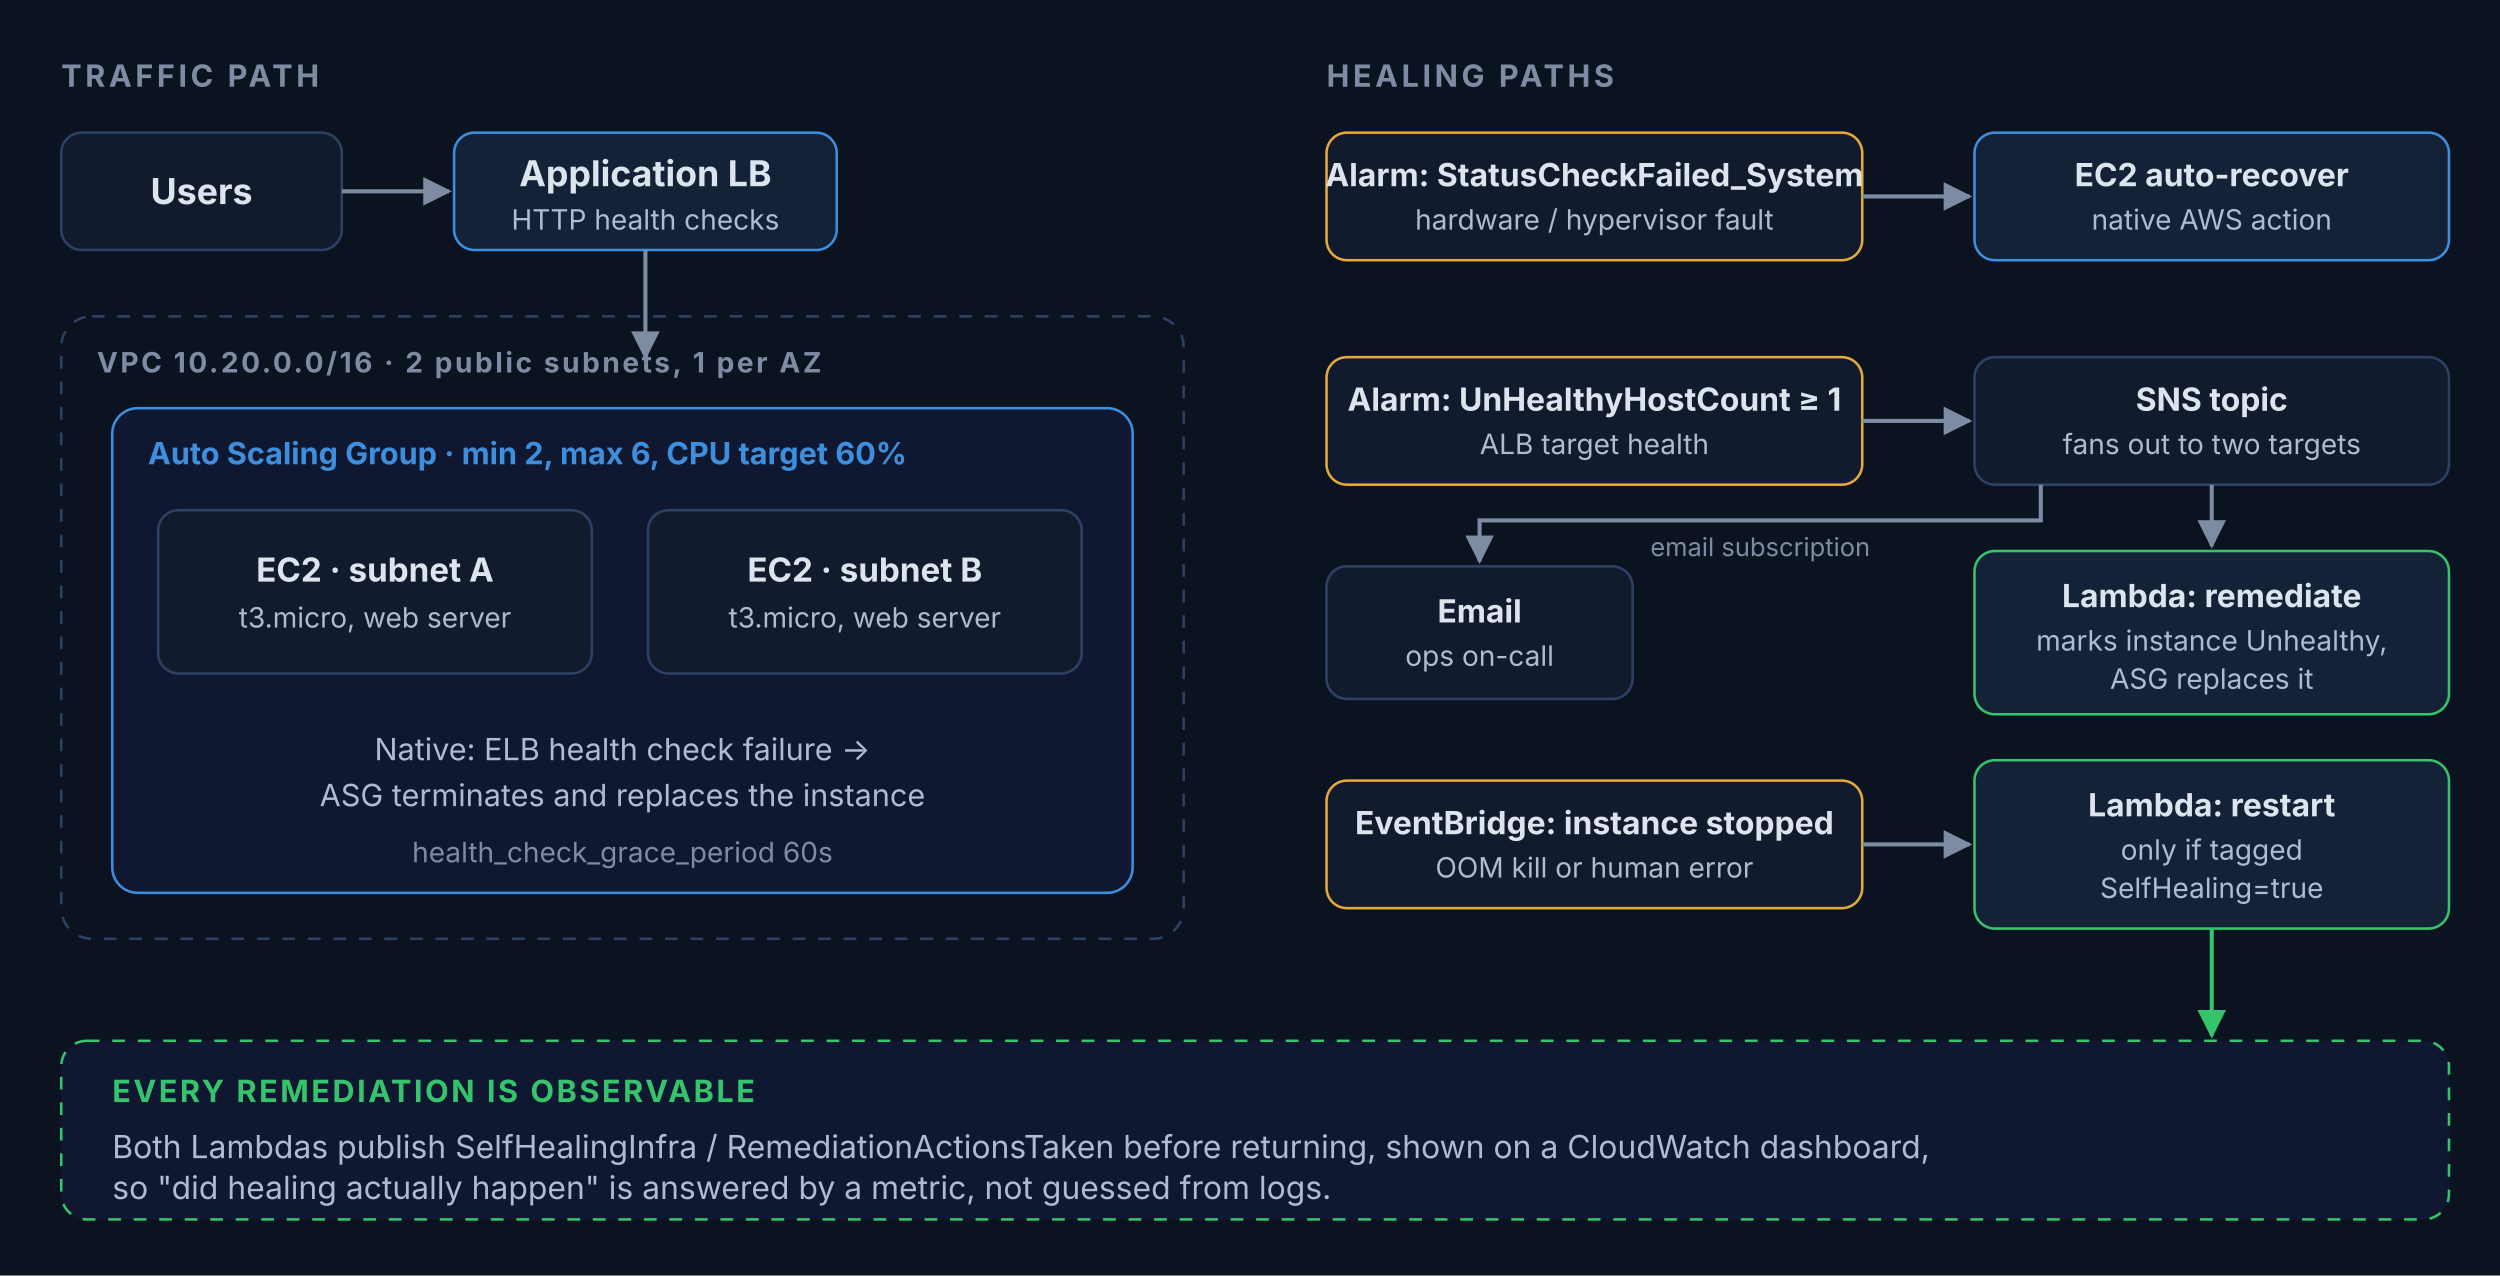
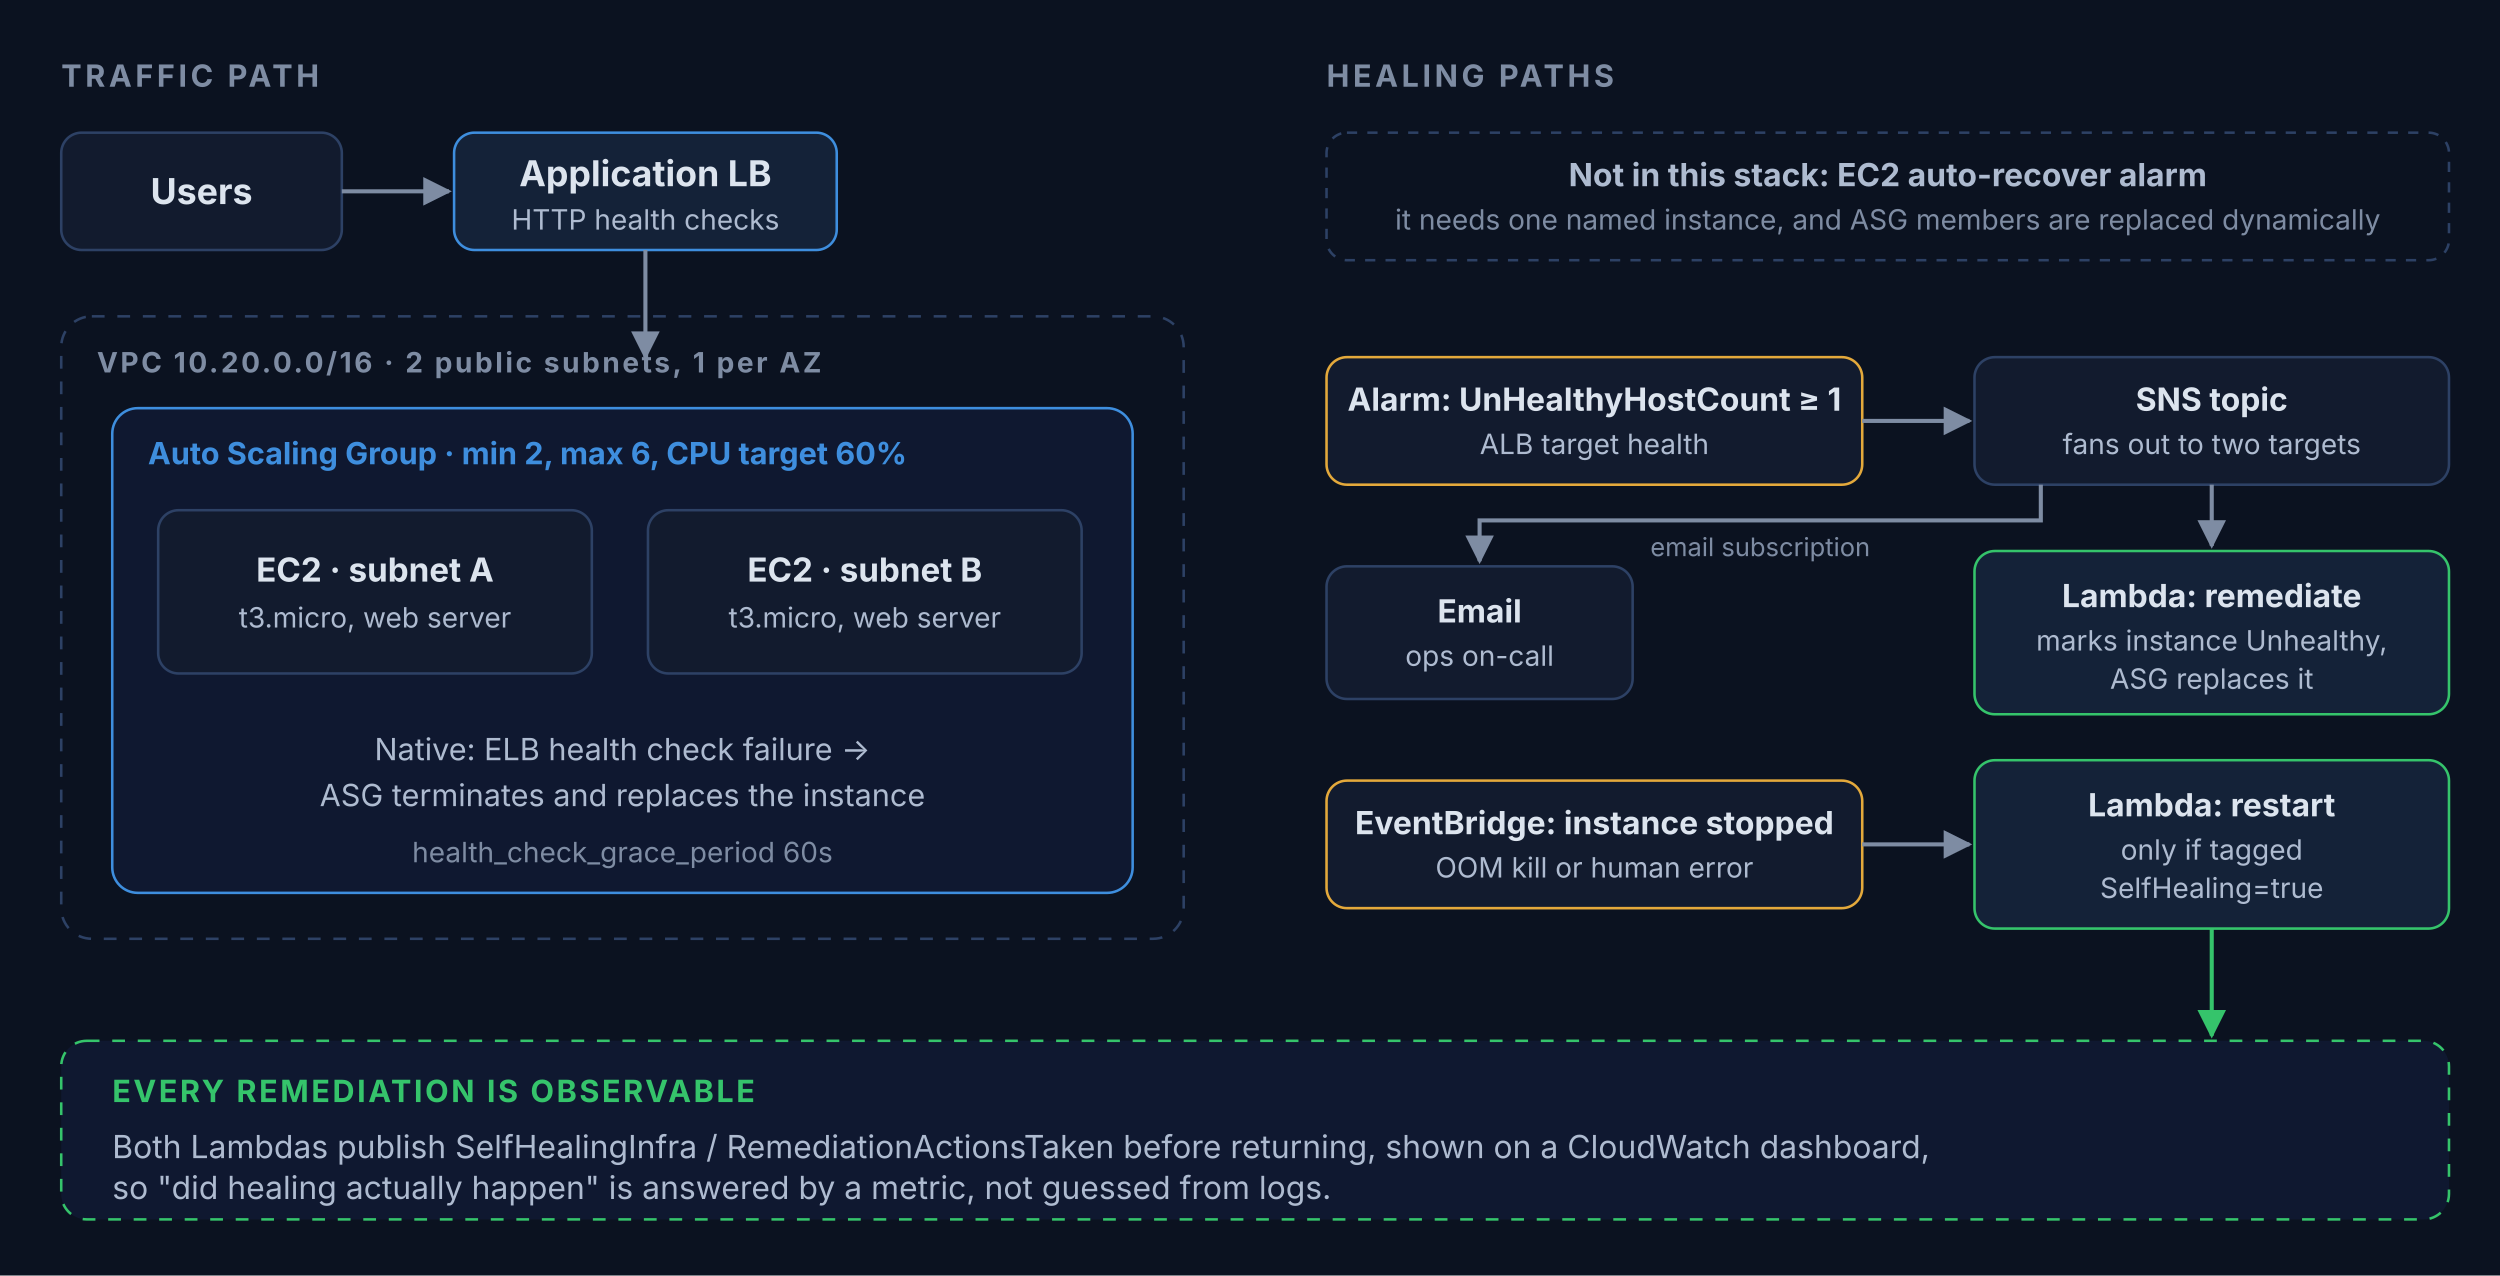
<svg xmlns="http://www.w3.org/2000/svg" viewBox="0 0 980 500" font-family="Manrope, -apple-system, 'Segoe UI', sans-serif">
  <defs>
    <marker id="a" viewBox="0 0 10 10" refX="9" refY="5" markerWidth="7" markerHeight="7" orient="auto-start-reverse">
      <path d="M0 0L10 5L0 10z" fill="#7e8ca3" />
    </marker>
    <marker id="g" viewBox="0 0 10 10" refX="9" refY="5" markerWidth="7" markerHeight="7" orient="auto-start-reverse">
      <path d="M0 0L10 5L0 10z" fill="#35c46b" />
    </marker>
  </defs>
  <rect width="980" height="500" fill="#0b1220" />
  <text x="24" y="34" fill="#7e8ca3" font-size="12" letter-spacing="1.4" font-weight="700">TRAFFIC PATH</text>
  <text x="520" y="34" fill="#7e8ca3" font-size="12" letter-spacing="1.4" font-weight="700">HEALING PATHS</text>
  <rect x="24" y="52" width="110" height="46" rx="8" fill="#121b2e" stroke="#2d4165" />
  <text x="79" y="80" fill="#dce4ee" font-size="14" font-weight="700" text-anchor="middle">Users</text>
  <line x1="134" y1="75" x2="176" y2="75" stroke="#7e8ca3" stroke-width="1.6" marker-end="url(#a)" />
  <rect x="178" y="52" width="150" height="46" rx="8" fill="#142238" stroke="#3e8ede" />
  <text x="253" y="73" fill="#dce4ee" font-size="14" font-weight="700" text-anchor="middle">Application LB</text>
  <text x="253" y="90" fill="#aebbd0" font-size="11" text-anchor="middle">HTTP health checks</text>
  <line x1="253" y1="98" x2="253" y2="140" stroke="#7e8ca3" stroke-width="1.6" marker-end="url(#a)" />
  <rect x="24" y="124" width="440" height="244" rx="12" fill="none" stroke="#2d4165" stroke-dasharray="5 5" />
  <text x="38" y="146" fill="#7e8ca3" font-size="11" letter-spacing="1" font-weight="700">VPC 10.20.0.0/16 · 2 public subnets, 1 per AZ</text>
  <rect x="44" y="160" width="400" height="190" rx="10" fill="#0f1830" stroke="#3e8ede" />
  <text x="58" y="182" fill="#3e8ede" font-size="12" font-weight="700">Auto Scaling Group · min 2, max 6, CPU target 60%</text>
  <rect x="62" y="200" width="170" height="64" rx="8" fill="#121b2e" stroke="#2d4165" />
  <text x="147" y="228" fill="#dce4ee" font-size="13" font-weight="700" text-anchor="middle">EC2 · subnet A</text>
  <text x="147" y="246" fill="#aebbd0" font-size="11" text-anchor="middle">t3.micro, web server</text>
  <rect x="254" y="200" width="170" height="64" rx="8" fill="#121b2e" stroke="#2d4165" />
  <text x="339" y="228" fill="#dce4ee" font-size="13" font-weight="700" text-anchor="middle">EC2 · subnet B</text>
  <text x="339" y="246" fill="#aebbd0" font-size="11" text-anchor="middle">t3.micro, web server</text>
  <text x="244" y="298" fill="#aebbd0" font-size="12" text-anchor="middle">Native: ELB health check failure →</text>
  <text x="244" y="316" fill="#aebbd0" font-size="12" text-anchor="middle">ASG terminates and replaces the instance</text>
  <text x="244" y="338" fill="#7e8ca3" font-size="11" text-anchor="middle">health_check_grace_period 60s</text>
-   <rect x="520" y="52" width="210" height="50" rx="8" fill="#121b2e" stroke="#e4a93b" />
-   <text x="625" y="73" fill="#dce4ee" font-size="12.5" font-weight="700" text-anchor="middle">Alarm: StatusCheckFailed_System</text>
-   <text x="625" y="90" fill="#aebbd0" font-size="11" text-anchor="middle">hardware / hypervisor fault</text>
-   <line x1="730" y1="77" x2="772" y2="77" stroke="#7e8ca3" stroke-width="1.6" marker-end="url(#a)" />
-   <rect x="774" y="52" width="186" height="50" rx="8" fill="#142238" stroke="#3e8ede" />
-   <text x="867" y="73" fill="#dce4ee" font-size="12.5" font-weight="700" text-anchor="middle">EC2 auto-recover</text>
-   <text x="867" y="90" fill="#aebbd0" font-size="11" text-anchor="middle">native AWS action</text>
+   <rect x="520" y="52" width="440" height="50" rx="8" fill="none" stroke="#2d4165" stroke-dasharray="4 4" />
+   <text x="740" y="73" fill="#aebbd0" font-size="12.5" font-weight="700" text-anchor="middle">Not in this stack: EC2 auto-recover alarm</text>
+   <text x="740" y="90" fill="#7e8ca3" font-size="11" text-anchor="middle">it needs one named instance, and ASG members are replaced dynamically</text>
  <rect x="520" y="140" width="210" height="50" rx="8" fill="#121b2e" stroke="#e4a93b" />
  <text x="625" y="161" fill="#dce4ee" font-size="12.5" font-weight="700" text-anchor="middle">Alarm: UnHealthyHostCount ≥ 1</text>
  <text x="625" y="178" fill="#aebbd0" font-size="11" text-anchor="middle">ALB target health</text>
  <line x1="730" y1="165" x2="772" y2="165" stroke="#7e8ca3" stroke-width="1.6" marker-end="url(#a)" />
  <rect x="774" y="140" width="186" height="50" rx="8" fill="#121b2e" stroke="#2d4165" />
  <text x="867" y="161" fill="#dce4ee" font-size="12.5" font-weight="700" text-anchor="middle">SNS topic</text>
  <text x="867" y="178" fill="#aebbd0" font-size="11" text-anchor="middle">fans out to two targets</text>
  <line x1="867" y1="190" x2="867" y2="214" stroke="#7e8ca3" stroke-width="1.6" marker-end="url(#a)" />
  <rect x="774" y="216" width="186" height="64" rx="8" fill="#142238" stroke="#35c46b" />
  <text x="867" y="238" fill="#dce4ee" font-size="12.5" font-weight="700" text-anchor="middle">Lambda: remediate</text>
  <text x="867" y="255" fill="#aebbd0" font-size="11" text-anchor="middle">marks instance Unhealthy,</text>
  <text x="867" y="270" fill="#aebbd0" font-size="11" text-anchor="middle">ASG replaces it</text>
  <path d="M800 190 V 204 H 580 V 220" stroke="#7e8ca3" stroke-width="1.6" fill="none" marker-end="url(#a)" />
  <rect x="520" y="222" width="120" height="52" rx="8" fill="#121b2e" stroke="#2d4165" />
  <text x="580" y="244" fill="#dce4ee" font-size="12.5" font-weight="700" text-anchor="middle">Email</text>
  <text x="580" y="261" fill="#aebbd0" font-size="11" text-anchor="middle">ops on-call</text>
  <text x="690" y="218" fill="#7e8ca3" font-size="10" text-anchor="middle">email subscription</text>
  <rect x="520" y="306" width="210" height="50" rx="8" fill="#121b2e" stroke="#e4a93b" />
  <text x="625" y="327" fill="#dce4ee" font-size="12.5" font-weight="700" text-anchor="middle">EventBridge: instance stopped</text>
  <text x="625" y="344" fill="#aebbd0" font-size="11" text-anchor="middle">OOM kill or human error</text>
  <line x1="730" y1="331" x2="772" y2="331" stroke="#7e8ca3" stroke-width="1.6" marker-end="url(#a)" />
  <rect x="774" y="298" width="186" height="66" rx="8" fill="#142238" stroke="#35c46b" />
  <text x="867" y="320" fill="#dce4ee" font-size="12.5" font-weight="700" text-anchor="middle">Lambda: restart</text>
  <text x="867" y="337" fill="#aebbd0" font-size="11" text-anchor="middle">only if tagged</text>
  <text x="867" y="352" fill="#aebbd0" font-size="11" text-anchor="middle">SelfHealing=true</text>
  <rect x="24" y="408" width="936" height="70" rx="10" fill="#0f1830" stroke="#35c46b" stroke-dasharray="5 5" />
  <text x="44" y="432" fill="#35c46b" font-size="12" letter-spacing="1" font-weight="700">EVERY REMEDIATION IS OBSERVABLE</text>
  <text x="44" y="454" fill="#aebbd0" font-size="12.5">Both Lambdas publish SelfHealingInfra / RemediationActionsTaken before returning, shown on a CloudWatch dashboard,</text>
  <text x="44" y="470" fill="#aebbd0" font-size="12.5">so "did healing actually happen" is answered by a metric, not guessed from logs.</text>
  <line x1="867" y1="364" x2="867" y2="406" stroke="#35c46b" stroke-width="1.6" marker-end="url(#g)" />
</svg>
